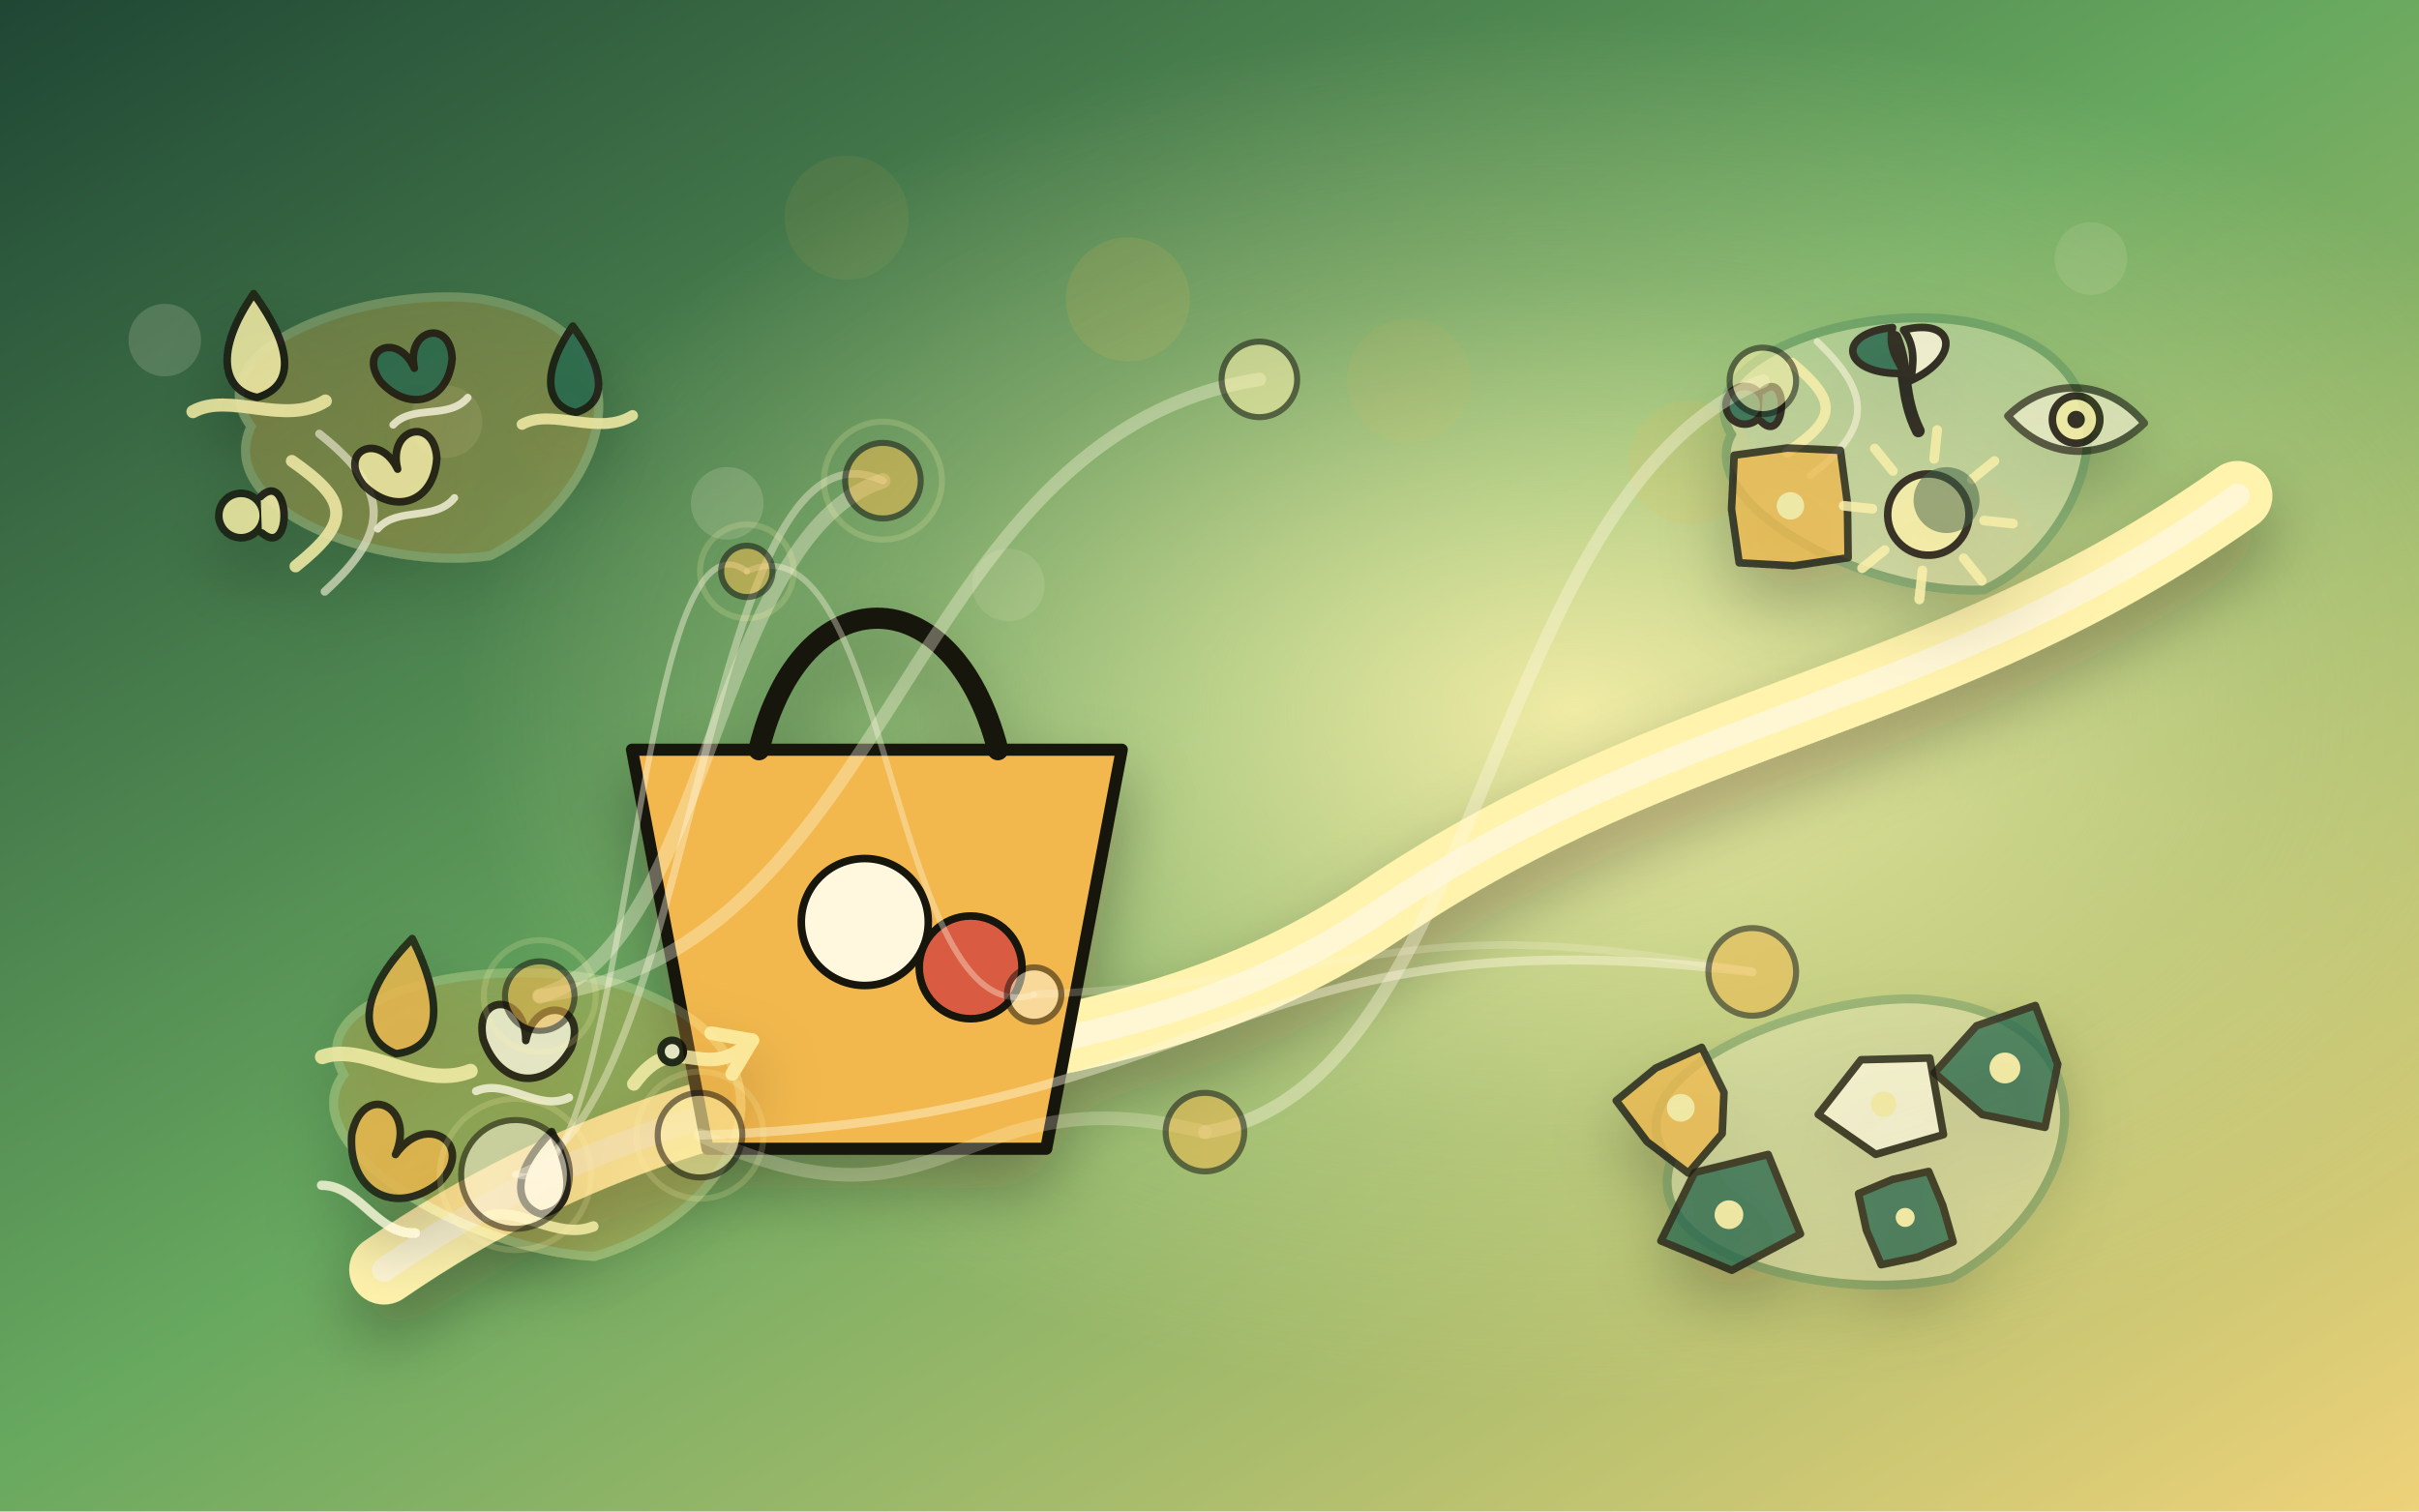
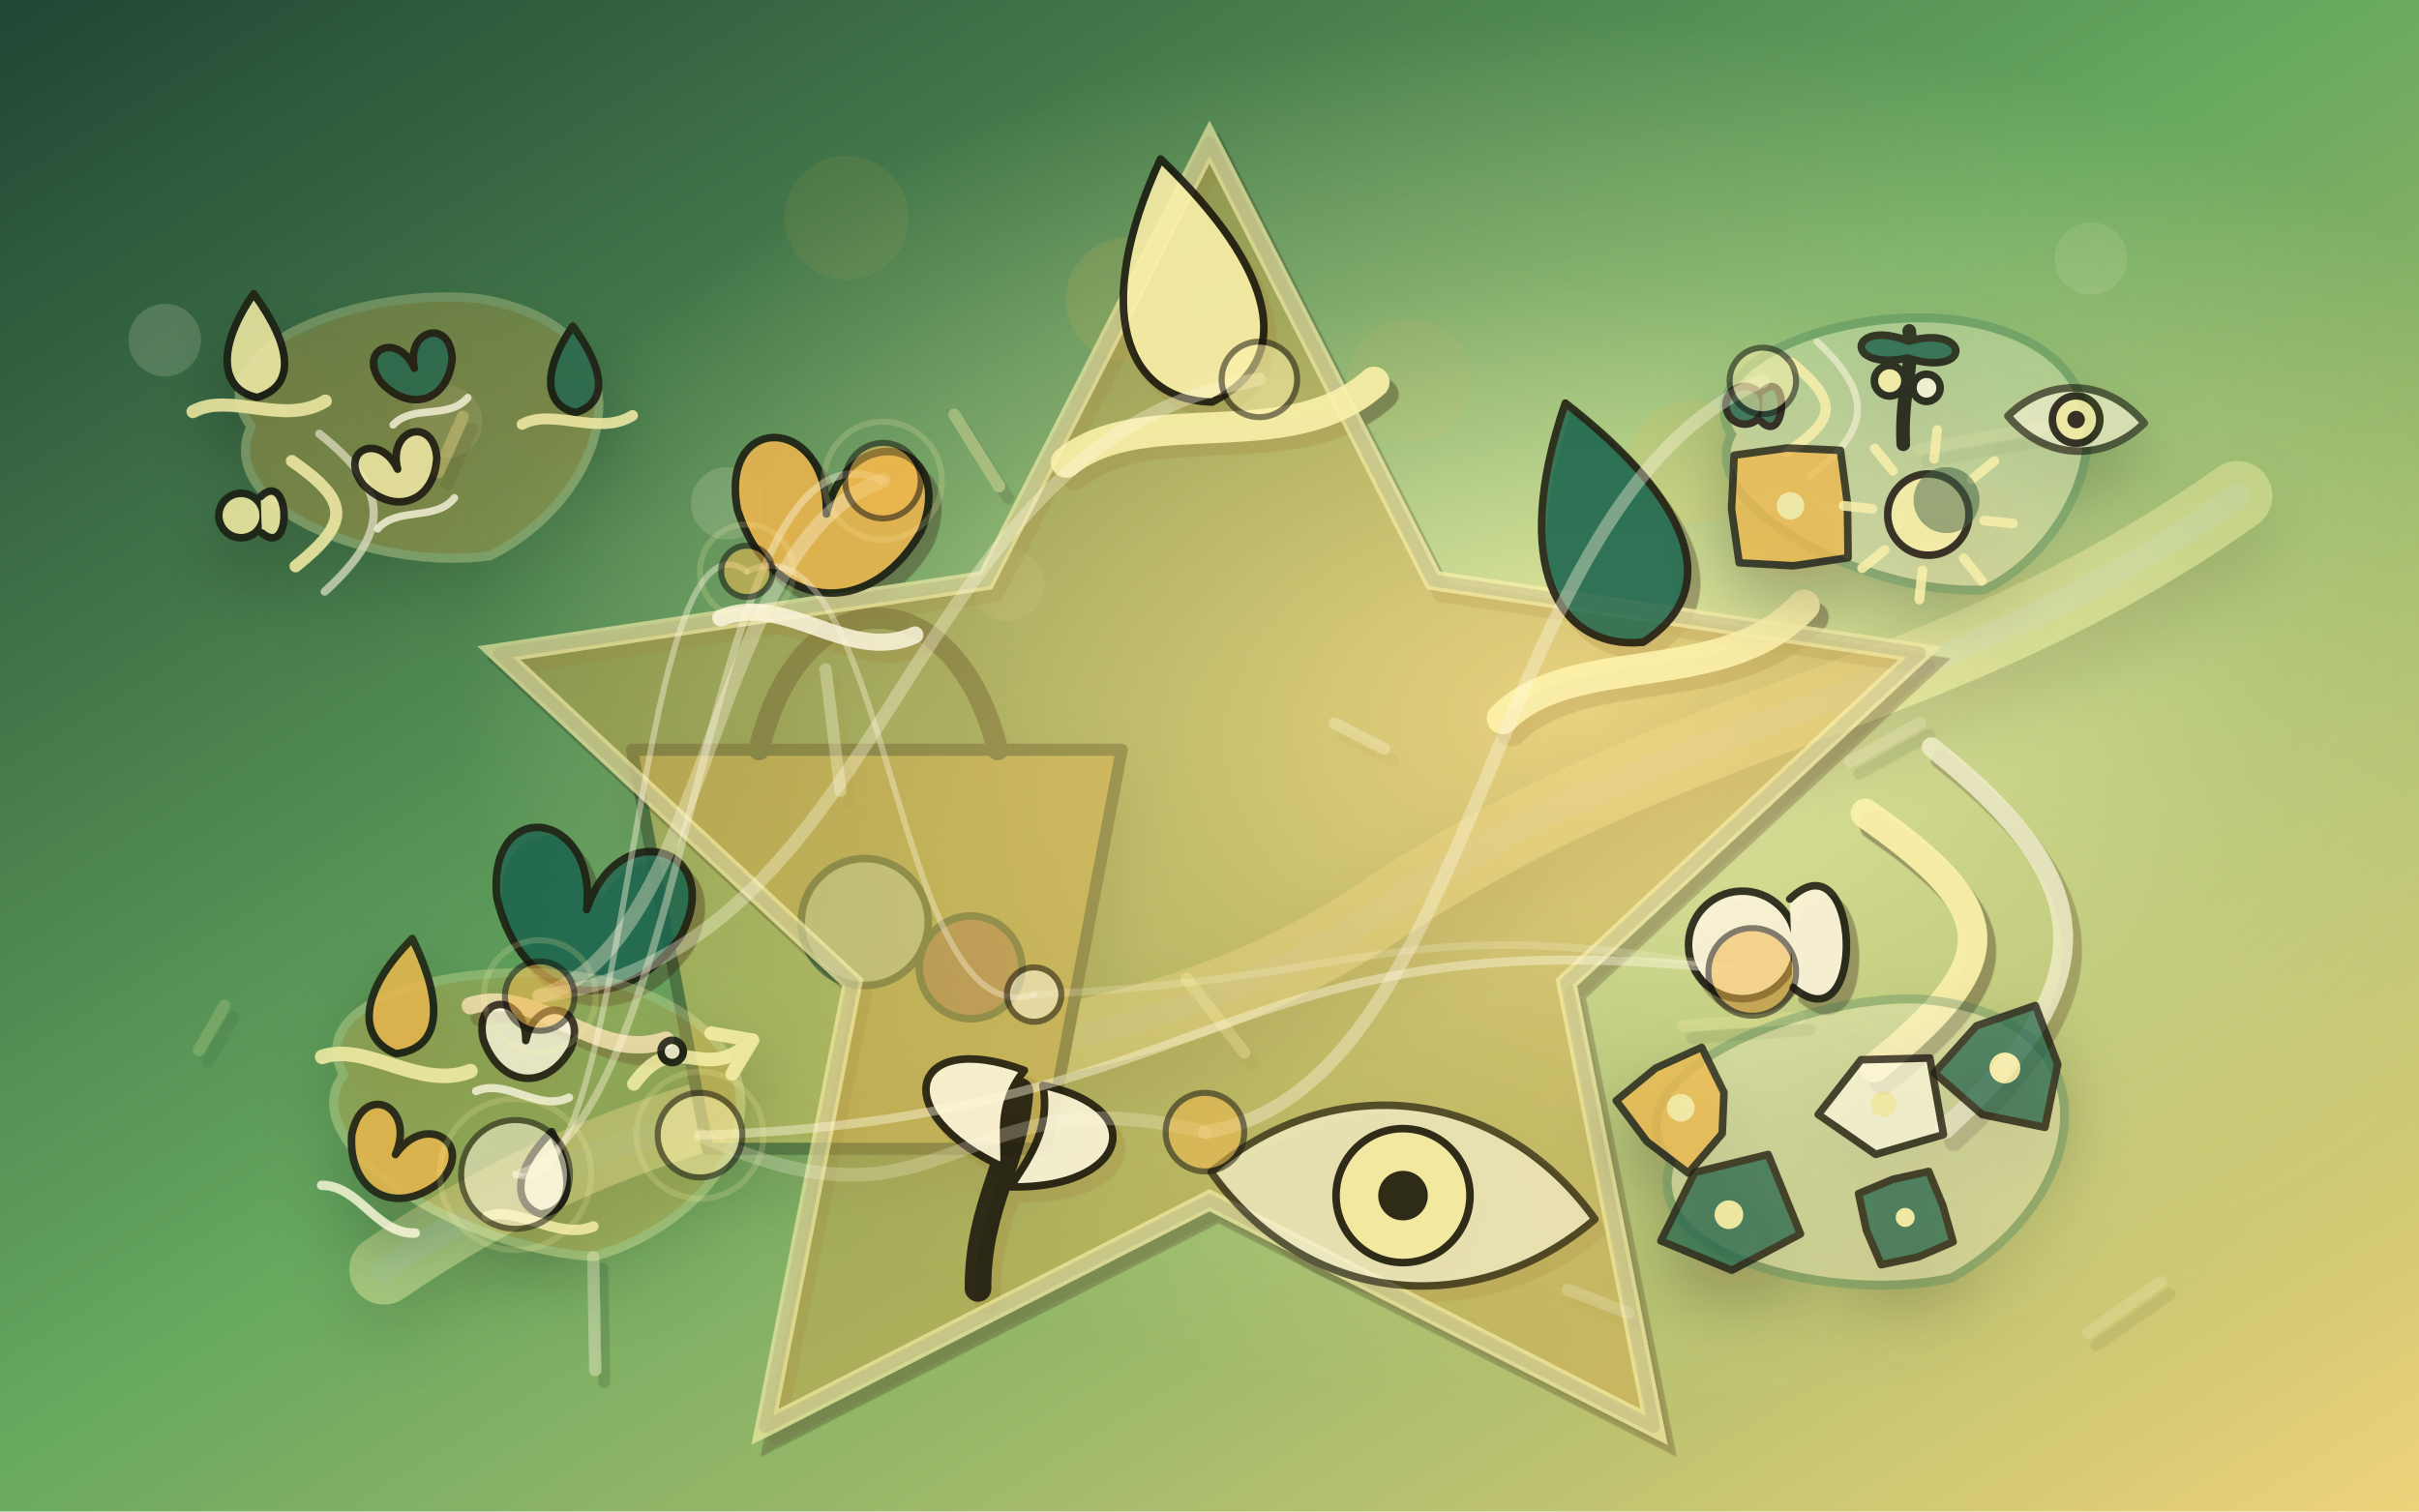
<svg xmlns="http://www.w3.org/2000/svg" width="1600" height="1000" viewBox="0 0 1600 1000" role="img" aria-labelledby="title desc">
  <defs>
    <linearGradient id="posterBg" x1="0" y1="0" x2="1" y2="1">
      <stop offset="0%" stop-color="#1f4634" />
      <stop offset="48%" stop-color="#67a85f" />
      <stop offset="100%" stop-color="#efd27a" />
    </linearGradient>
    <radialGradient id="warmGlow" cx="65%" cy="47%" r="46%">
      <stop offset="0%" stop-color="#fff3ad" stop-opacity=".88" />
      <stop offset="62%" stop-color="#fff3ad" stop-opacity=".24" />
      <stop offset="100%" stop-color="#fff3ad" stop-opacity="0" />
    </radialGradient>
    <filter id="posterShadow" x="-20%" y="-20%" width="140%" height="150%">
      <feDropShadow dx="0" dy="22" stdDeviation="22" flood-color="#140d08" flood-opacity=".32" />
    </filter>
    <filter id="hardInk" x="-20%" y="-20%" width="140%" height="150%">
      <feDropShadow dx="6" dy="8" stdDeviation="0" flood-color="#12100c" flood-opacity=".34" />
    </filter>
    <style>
      .ink { stroke: #16120d; stroke-width: 8; stroke-linecap: round; stroke-linejoin: round; }
      .thin { stroke: #16120d; stroke-width: 5; stroke-linecap: round; stroke-linejoin: round; }
    </style>
  </defs>
  <rect width="1600" height="1000" fill="url(#posterBg)" />
  <rect width="1600" height="1000" fill="url(#warmGlow)" />
  <circle cx="560" cy="144" r="41" fill="#f2b84d" opacity="0.08" />
  <circle cx="1383" cy="171" r="24" fill="#fff8df" opacity="0.11" />
  <circle cx="746" cy="198" r="41" fill="#f2b84d" opacity="0.13" />
  <circle cx="109" cy="225" r="24" fill="#fff8df" opacity="0.16" />
  <circle cx="932" cy="252" r="41" fill="#f2b84d" opacity="0.08" />
  <circle cx="295" cy="279" r="24" fill="#fff8df" opacity="0.11" />
  <circle cx="1118" cy="306" r="41" fill="#f2b84d" opacity="0.13" />
  <circle cx="481" cy="333" r="24" fill="#fff8df" opacity="0.16" />
  <circle cx="1304" cy="360" r="41" fill="#f2b84d" opacity="0.08" />
  <circle cx="667" cy="387" r="24" fill="#fff8df" opacity="0.11" />
-   <g filter="url(#posterShadow)">
+   <g filter="url(#posterShadow)" opacity=".36">
    <g id="poster-growth-market-river">
      <path d="M254 840 C510 664 710 740 914 602 C1110 470 1282 468 1480 328" fill="none" stroke="#fff3ad" stroke-width="46" stroke-linecap="round" />
      <path d="M254 840 C510 664 710 740 914 602 C1110 470 1282 468 1480 328" fill="none" stroke="#fff8df" stroke-width="16" stroke-linecap="round" opacity=".78" />
      <path d="M418 496 L742 496 L692 760 L468 760Z" fill="#f2b84d" class="ink" />
      <path d="M502 496 C530 380 630 380 660 496" fill="none" stroke="#16120d" stroke-width="14" stroke-linecap="round" />
      <circle cx="572" cy="610" r="42" fill="#fff8df" class="thin" />
      <circle cx="642" cy="640" r="34" fill="#d95b42" class="thin" />
    </g>
  </g>
+   <g id="pair-signature-mural" filter="url(#hardInk)">
+     <g opacity=".98">
+       <path d="M800 94 L948 384 L1270 432 L1036 650 L1094 944 L800 794 L506 944 L564 650 L330 432 L652 384Z" fill="#f2b84d" opacity=".32" class="ink" />
+       <path d="M800 94 L948 384 L1270 432 L1036 650 L1094 944 L800 794 L506 944 L564 650 L330 432 L652 384Z" fill="none" stroke="#fff3ad" stroke-width="13" opacity=".62" />
+       <g transform="rotate(-12.0 788.0 201.0)">
+         <g opacity=".86">
+           <path d="M788.0 103.0 C721.6 191.5 732.7 254.7 788.0 267.4 C848.0 251.6 848.0 191.5 788.0 103.0Z" fill="#fff3ad" class="thin" />
+           <path d="M685.3 286.3 C743.8 256.3 829.1 314.8 895.4 276.8" fill="none" stroke="#fff3ad" stroke-width="20.5" stroke-linecap="round" />
+         </g>
+       </g>
+       <g transform="rotate(-9.0 547.0 356.0)">
+         <g transform="rotate(16 547.0 356.0)" opacity=".84">
+           <path d="M486.0 344.7 C465.6 281.4 538.0 274.6 544.7 340.2 C551.5 274.6 626.1 281.4 608.0 344.7 C580.9 408.0 515.4 408.0 486.0 344.7Z" fill="#f2b84d" class="thin" />
+           <path d="M483.7 417.0 C524.4 394.4 571.9 437.4 612.5 412.5" fill="none" stroke="#fff8df" stroke-width="11.3" stroke-linecap="round" />
+         </g>
+       </g>
+       <g transform="rotate(-18.0 1066.0 361.0)">
+         <g opacity=".86">
+           <path d="M1066.0 261.8 C998.8 351.4 1010.0 415.4 1066.0 428.2 C1126.8 412.2 1126.8 351.4 1066.0 261.8Z" fill="#23664f" class="thin" />
+           <path d="M962.0 447.4 C1021.2 417.0 1107.6 476.2 1174.8 437.8" fill="none" stroke="#fff3ad" stroke-width="20.8" stroke-linecap="round" />
+         </g>
+       </g>
+       <g transform="rotate(11.0 387.0 618.0)">
+         <g transform="rotate(1 387.0 618.0)" opacity=".84">
+           <path d="M324.9 606.5 C304.2 542.1 377.8 535.2 384.7 601.9 C391.6 535.2 467.5 542.1 449.1 606.5 C421.5 670.9 354.8 670.9 324.9 606.5Z" fill="#23664f" class="thin" />
+           <path d="M322.6 680.1 C364.0 657.1 412.3 700.8 453.7 675.5" fill="none" stroke="#fff8df" stroke-width="11.5" stroke-linecap="round" />
+         </g>
+       </g>
+       <g transform="rotate(-2.0 1214.0 623.0)">
+         <g opacity=".86">
+           <circle cx="1152.4" cy="623.0" r="35.6" fill="#fff8df" class="thin" />
+           <path d="M1184.8 593.8 C1233.4 550.1 1233.4 695.9 1184.8 652.2" fill="#fff8df" class="thin" />
+           <path d="M1236.7 538.8 C1327.4 606.8 1327.4 639.2 1236.7 707.2" fill="none" stroke="#fff3ad" stroke-width="19.4" stroke-linecap="round" />
+           <path d="M1282.0 496.6 C1392.2 590.6 1392.2 655.4 1282.0 749.4" fill="none" stroke="#fff8df" stroke-width="13.0" stroke-linecap="round" opacity=".72" />
+         </g>
+       </g>
+       <g transform="rotate(15.0 661.0 786.0)">
+         <g transform="rotate(-3 661.0 786.0)" opacity=".86">
+           <path d="M661.0 853.9 C649.3 800.0 668.0 764.9 661.0 720.5" fill="none" stroke="#16120d" stroke-width="17.6" stroke-linecap="round" />
+           <path d="M661.0 772.0 C576.8 753.2 581.4 694.7 661.0 706.4 C647.0 734.5 658.7 753.2 661.0 772.0Z" fill="#fff8df" class="thin" />
+           <path d="M668.0 783.7 C742.9 769.6 749.9 713.5 675.0 713.5 C686.7 741.5 675.0 764.9 668.0 783.7Z" fill="#fff8df" class="thin" />
+         </g>
+       </g>
+       <g transform="rotate(7.0 928.0 791.0)">
+         <g opacity=".84">
+           <path d="M800.1 791.0 C872.2 712.3 983.8 712.3 1055.9 791.0 C983.8 869.7 872.2 869.7 800.1 791.0Z" fill="#fff8df" opacity=".74" class="thin" />
+           <circle cx="928.0" cy="791.0" r="44.3" fill="#fff3ad" class="thin" />
+           <circle cx="928.0" cy="791.0" r="16.4" fill="#16120d" />
+         </g>
+       </g>
+       <path d="M1268.0 290.0 L1352.0 290.0" stroke="#fff3ad" stroke-width="8" stroke-linecap="round" opacity="0.18" transform="rotate(170 1310.0 290.0)" />
+       <path d="M1035.5 861.0 L1078.5 861.0" stroke="#fff8df" stroke-width="8" stroke-linecap="round" opacity="0.23" transform="rotate(21 1057.0 861.0)" />
+       <path d="M773.0 672.0 L835.0 672.0" stroke="#fff3ad" stroke-width="8" stroke-linecap="round" opacity="0.28" transform="rotate(52 804.0 672.0)" />
+       <path d="M510.5 483.0 L591.5 483.0" stroke="#fff8df" stroke-width="8" stroke-linecap="round" opacity="0.33" transform="rotate(83 551.0 483.0)" />
+       <path d="M278.0 294.0 L318.0 294.0" stroke="#fff3ad" stroke-width="8" stroke-linecap="round" opacity="0.38" transform="rotate(114 298.0 294.0)" />
+       <path d="M1375.5 865.0 L1434.5 865.0" stroke="#fff8df" stroke-width="8" stroke-linecap="round" opacity="0.18" transform="rotate(145 1405.0 865.0)" />
+       <path d="M1113.0 676.0 L1191.0 676.0" stroke="#fff3ad" stroke-width="8" stroke-linecap="round" opacity="0.23" transform="rotate(176 1152.0 676.0)" />
+       <path d="M880.5 487.0 L917.5 487.0" stroke="#fff8df" stroke-width="8" stroke-linecap="round" opacity="0.28" transform="rotate(27 899.0 487.0)" />
+       <path d="M618.0 298.0 L674.0 298.0" stroke="#fff3ad" stroke-width="8" stroke-linecap="round" opacity="0.33" transform="rotate(58 646.0 298.0)" />
+       <path d="M355.5 869.0 L430.5 869.0" stroke="#fff8df" stroke-width="8" stroke-linecap="round" opacity="0.38" transform="rotate(89 393.0 869.0)" />
+       <path d="M123.0 680.0 L157.0 680.0" stroke="#fff3ad" stroke-width="8" stroke-linecap="round" opacity="0.18" transform="rotate(120 140.0 680.0)" />
+       <path d="M1220.5 491.0 L1273.5 491.0" stroke="#fff8df" stroke-width="8" stroke-linecap="round" opacity="0.23" transform="rotate(151 1247.0 491.0)" />
+     </g>
+   </g>
  <g id="semantic-layer-icons" filter="url(#posterShadow)">
    <g transform="rotate(-2.0 284.0 278.0)" opacity=".92">
      <path d="M166.0 278.0 C129.0 224.0 247.0 187.0 321.0 199.0 C439.0 224.0 402.0 332.0 321.0 369.0 C247.0 377.0 139.0 332.0 166.0 278.0Z" fill="#f2b84d" opacity=".28" stroke="#fff3ad" stroke-width="6" />
      <g opacity=".86">
        <path d="M170.8 190.3 C143.1 227.3 147.7 253.7 170.8 259.0 C195.9 252.4 195.9 227.3 170.8 190.3Z" fill="#fff3ad" class="thin" />
        <path d="M127.9 266.9 C152.3 254.3 188.0 278.8 215.7 262.9" fill="none" stroke="#fff3ad" stroke-width="8.6" stroke-linecap="round" />
      </g>
      <g transform="rotate(-16 277.9 249.2)" opacity=".84">
        <path d="M253.1 244.6 C244.8 218.9 274.2 216.1 277.0 242.8 C279.7 216.1 310.1 218.9 302.7 244.6 C291.7 270.4 265.0 270.4 253.1 244.6Z" fill="#23664f" class="thin" />
        <path d="M252.1 274.1 C268.7 264.9 288.0 282.4 304.6 272.2" fill="none" stroke="#fff8df" stroke-width="5.0" stroke-linecap="round" />
      </g>
      <g opacity=".86">
        <path d="M381.0 219.1 C357.9 249.9 361.8 271.9 381.0 276.3 C401.9 270.8 401.9 249.9 381.0 219.1Z" fill="#23664f" class="thin" />
        <path d="M345.2 282.9 C365.6 272.5 395.3 292.8 418.4 279.6" fill="none" stroke="#fff3ad" stroke-width="7.2" stroke-linecap="round" />
      </g>
      <g opacity=".86">
        <circle cx="157.3" cy="336.7" r="14.7" fill="#fff3ad" class="thin" />
        <path d="M170.7 324.6 C190.8 306.5 190.8 366.8 170.7 348.7" fill="#fff3ad" class="thin" />
        <path d="M192.2 301.8 C229.7 330.0 229.7 343.4 192.2 371.5" fill="none" stroke="#fff3ad" stroke-width="8.0" stroke-linecap="round" />
        <path d="M210.9 284.4 C256.5 323.3 256.5 350.1 210.9 388.9" fill="none" stroke="#fff8df" stroke-width="5.4" stroke-linecap="round" opacity=".72" />
      </g>
      <g transform="rotate(-18 264.9 315.7)" opacity=".84">
        <path d="M239.0 310.9 C230.3 284.0 261.1 281.1 263.9 309.0 C266.8 281.1 298.5 284.0 290.8 310.9 C279.3 337.8 251.5 337.8 239.0 310.9Z" fill="#fff3ad" class="thin" />
        <path d="M238.0 341.6 C255.3 332.0 275.5 350.2 292.7 339.7" fill="none" stroke="#fff8df" stroke-width="5.0" stroke-linecap="round" />
      </g>
    </g>
    <g transform="rotate(3.0 1270.0 294.0)" opacity=".92">
      <path d="M1145.0 294.0 C1113.0 247.0 1223.0 200.0 1302.0 212.0 C1427.0 232.0 1380.0 356.0 1317.0 388.0 C1238.0 396.0 1123.0 341.0 1145.0 294.0Z" fill="#fff8df" opacity=".28" stroke="#23664f" stroke-width="6" />
      <g opacity=".86">
        <circle cx="1152.9" cy="274.2" r="12.5" fill="#23664f" class="thin" />
        <path d="M1164.3 263.9 C1181.4 248.5 1181.4 299.8 1164.3 284.4" fill="#23664f" class="thin" />
        <path d="M1182.5 244.5 C1214.4 268.5 1214.4 279.9 1182.5 303.8" fill="none" stroke="#fff3ad" stroke-width="6.8" stroke-linecap="round" />
        <path d="M1198.5 229.7 C1237.2 262.8 1237.2 285.6 1198.5 318.6" fill="none" stroke="#fff8df" stroke-width="4.6" stroke-linecap="round" opacity=".72" />
      </g>
-       <g transform="rotate(-17 1258.9 254.2)" opacity=".86">
-         <path d="M1258.9 286.6 C1253.3 260.9 1262.2 244.1 1258.9 222.8" fill="none" stroke="#16120d" stroke-width="8.4" stroke-linecap="round" />
-         <path d="M1258.9 247.4 C1218.5 238.5 1220.8 210.5 1258.9 216.1 C1252.1 229.5 1257.7 238.5 1258.9 247.4Z" fill="#23664f" class="thin" />
-         <path d="M1262.2 253.0 C1298.1 246.3 1301.4 219.4 1265.6 219.4 C1271.2 232.9 1265.6 244.1 1262.2 253.0Z" fill="#fff8df" class="thin" />
+       <g opacity=".88">
+         <path d="M1258.9 294.5 C1255.5 260.9 1263.3 244.1 1258.9 219.4" fill="none" stroke="#16120d" stroke-width="9.0" stroke-linecap="round" />
+         <path d="M1258.9 226.2 C1218.5 212.7 1216.3 248.6 1258.9 237.4 C1302.5 248.6 1299.2 212.7 1258.9 226.2Z" fill="#23664f" class="thin" />
+         <circle cx="1247.7" cy="253.0" r="10.1" fill="#fff3ad" class="thin" />
+         <circle cx="1272.3" cy="256.4" r="9.0" fill="#fff8df" class="thin" />
      </g>
      <g opacity=".84">
        <path d="M1327.0 272.2 C1352.5 244.3 1391.9 244.3 1417.4 272.2 C1391.9 300.0 1352.5 300.0 1327.0 272.2Z" fill="#fff8df" opacity=".74" class="thin" />
        <circle cx="1372.2" cy="272.2" r="15.7" fill="#fff3ad" class="thin" />
        <circle cx="1372.2" cy="272.2" r="5.8" fill="#16120d" />
      </g>
      <g opacity=".78">
        <polygon points="1226.4,371.4 1190.7,378.6 1154.6,378.5 1147.7,343.2 1147.6,307.6 1182.5,301.0 1217.6,300.7 1224.0,335.2" fill="#f2b84d" class="thin" />
        <circle cx="1186.5" cy="339.1" r="9.1" fill="#fff3ad" />
      </g>
      <g opacity=".84">
        <path d="M1314.9 342.1 L1334.1 343.1" stroke="#fff3ad" stroke-width="6.4" stroke-linecap="round" />
        <path d="M1302.7 367.7 L1315.5 382.0" stroke="#fff3ad" stroke-width="6.4" stroke-linecap="round" />
        <path d="M1275.9 377.2 L1274.9 396.4" stroke="#fff3ad" stroke-width="6.4" stroke-linecap="round" />
        <path d="M1250.3 365.0 L1236.0 377.8" stroke="#fff3ad" stroke-width="6.4" stroke-linecap="round" />
        <path d="M1240.8 338.2 L1221.6 337.2" stroke="#fff3ad" stroke-width="6.4" stroke-linecap="round" />
        <path d="M1253.0 312.5 L1240.2 298.3" stroke="#fff3ad" stroke-width="6.4" stroke-linecap="round" />
        <path d="M1279.8 303.1 L1280.8 283.9" stroke="#fff3ad" stroke-width="6.4" stroke-linecap="round" />
        <path d="M1305.4 315.3 L1319.7 302.4" stroke="#fff3ad" stroke-width="6.4" stroke-linecap="round" />
        <circle cx="1277.9" cy="340.1" r="26.9" fill="#fff3ad" class="thin" />
        <circle cx="1289.4" cy="329.9" r="21.8" fill="#1f4634" opacity=".5" />
      </g>
    </g>
    <g transform="rotate(8.0 363.0 730.0)" opacity=".92">
      <path d="M226.0 730.0 C187.0 678.0 319.0 634.0 402.0 646.0 C539.0 673.0 495.0 787.0 407.0 826.0 C324.0 834.0 197.0 782.0 226.0 730.0Z" fill="#f2b84d" opacity=".28" stroke="#fff3ad" stroke-width="6" />
      <g opacity=".86">
        <path d="M258.4 634.6 C227.3 676.0 232.5 705.6 258.4 711.5 C286.5 704.1 286.5 676.0 258.4 634.6Z" fill="#f2b84d" class="thin" />
        <path d="M210.3 720.4 C237.6 706.3 277.6 733.7 308.7 716.0" fill="none" stroke="#fff3ad" stroke-width="9.6" stroke-linecap="round" />
      </g>
      <g transform="rotate(-2 343.5 698.4)" opacity=".84">
        <path d="M314.3 693.0 C304.6 662.8 339.2 659.6 342.4 690.9 C345.6 659.6 381.3 662.8 372.6 693.0 C359.7 723.3 328.4 723.3 314.3 693.0Z" fill="#fff8df" class="thin" />
        <path d="M313.2 727.6 C332.7 716.8 355.4 737.3 374.8 725.4" fill="none" stroke="#fff8df" stroke-width="5.4" stroke-linecap="round" />
      </g>
      <g opacity=".86">
        <path d="M416.9 709.4 C439.9 666.2 462.0 705.8 490.5 669.9" fill="none" stroke="#fff3ad" stroke-width="9.0" stroke-linecap="round" />
        <path d="M490.5 669.9 L462.9 669.0 M490.5 669.9 L480.4 693.8" fill="none" stroke="#fff3ad" stroke-width="9.0" stroke-linecap="round" />
        <circle cx="439.0" cy="684.6" r="7.4" fill="#fff8df" class="thin" />
      </g>
      <g transform="rotate(21 265.4 786.1)" opacity=".84">
        <path d="M232.4 780.0 C221.4 745.8 260.5 742.2 264.1 777.5 C267.8 742.2 308.1 745.8 298.3 780.0 C283.7 814.1 248.3 814.1 232.4 780.0Z" fill="#f2b84d" class="thin" />
        <path d="M231.2 819.0 C253.2 806.8 278.8 830.0 300.7 816.6" fill="none" stroke="#fff8df" stroke-width="6.1" stroke-linecap="round" />
      </g>
      <g opacity=".86">
        <path d="M367.5 748.2 C345.2 777.9 348.9 799.1 367.5 803.3 C387.6 798.0 387.6 777.9 367.5 748.2Z" fill="#fff8df" class="thin" />
        <path d="M333.0 809.7 C352.6 799.6 381.3 819.2 403.5 806.5" fill="none" stroke="#fff3ad" stroke-width="6.9" stroke-linecap="round" />
      </g>
    </g>
    <g transform="rotate(-7.0 1240.0 752.0)" opacity=".92">
      <path d="M1104.0 752.0 C1065.0 692.0 1201.0 653.0 1279.0 665.0 C1415.0 692.0 1376.0 812.0 1279.0 851.0 C1201.0 859.0 1075.0 812.0 1104.0 752.0Z" fill="#fff8df" opacity=".28" stroke="#23664f" stroke-width="6" />
      <g opacity=".78">
        <polygon points="1140.1,737.7 1114.7,760.9 1090.1,736.9 1073.2,707.5 1101.8,689.3 1133.6,679.4 1144.6,710.8" fill="#f2b84d" class="thin" />
        <circle cx="1115.0" cy="717.4" r="9.2" fill="#fff3ad" />
      </g>
      <g opacity=".78">
        <polygon points="1285.3,756.2 1239.2,763.7 1204.7,732.9 1237.2,700.4 1282.5,704.8" fill="#fff8df" class="thin" />
        <circle cx="1248.5" cy="731.4" r="8.4" fill="#fff3ad" />
      </g>
      <g opacity=".78">
        <polygon points="1366.0,719.2 1352.5,759.6 1312.3,746.1 1284.3,714.9 1315.8,687.4 1356.0,678.8" fill="#23664f" class="thin" />
        <circle cx="1331.0" cy="717.4" r="10.2" fill="#fff3ad" />
      </g>
      <g opacity=".78">
        <polygon points="1183.4,809.9 1135.4,828.2 1091.2,803.2 1118.9,761.0 1168.6,755.1" fill="#23664f" class="thin" />
        <circle cx="1138.0" cy="791.5" r="9.5" fill="#fff3ad" />
      </g>
      <g opacity=".78">
        <polygon points="1283.0,827.4 1258.7,834.5 1233.9,836.6 1227.0,812.7 1224.8,788.1 1248.4,781.5 1272.6,779.2 1279.1,802.5" fill="#23664f" class="thin" />
        <circle cx="1253.5" cy="807.5" r="6.3" fill="#fff3ad" />
      </g>
    </g>
  </g>
  <g id="root-constellation">
    <path d="M833.0 251.0 C595.0 289.0 595.0 628.0 357.0 659.0" fill="none" stroke="#fff8df" stroke-width="9" stroke-linecap="round" opacity="0.35" />
    <path d="M357.0 659.0 C470.5 625.0 470.5 356.0 584.0 318.0" fill="none" stroke="#fff8df" stroke-width="10" stroke-linecap="round" opacity="0.36" />
    <path d="M584.0 318.0 C462.5 262.0 462.5 743.0 341.0 777.0" fill="none" stroke="#fff8df" stroke-width="5" stroke-linecap="round" opacity="0.40" />
    <path d="M341.0 777.0 C417.5 807.0 417.5 322.0 494.0 378.0" fill="none" stroke="#fff8df" stroke-width="4" stroke-linecap="round" opacity="0.42" />
    <path d="M494.0 378.0 C589.0 335.0 589.0 688.0 684.0 658.0" fill="none" stroke="#fff8df" stroke-width="4" stroke-linecap="round" opacity="0.37" />
    <path d="M684.0 658.0 C921.5 647.0 921.5 600.0 1159.0 643.0" fill="none" stroke="#fff8df" stroke-width="5" stroke-linecap="round" opacity="0.22" />
    <path d="M1159.0 643.0 C811.0 601.0 811.0 740.0 463.0 751.0" fill="none" stroke="#fff8df" stroke-width="6" stroke-linecap="round" opacity="0.43" />
    <path d="M463.0 751.0 C630.0 828.0 630.0 707.0 797.0 749.0" fill="none" stroke="#fff8df" stroke-width="9" stroke-linecap="round" opacity="0.25" />
    <path d="M797.0 749.0 C981.5 720.0 981.5 329.0 1166.0 252.0" fill="none" stroke="#fff8df" stroke-width="9" stroke-linecap="round" opacity="0.38" />
    <circle cx="833.0" cy="251.0" r="25" fill="#fff3ad" opacity=".52" stroke="#16120d" stroke-width="4" />
    <circle cx="357.0" cy="659.0" r="23" fill="#f2b84d" opacity=".52" stroke="#16120d" stroke-width="4" />
    <circle cx="357.0" cy="659.0" r="37" fill="none" stroke="#fff3ad" stroke-width="4" opacity=".18" />
    <circle cx="584.0" cy="318.0" r="25" fill="#f2b84d" opacity=".52" stroke="#16120d" stroke-width="4" />
    <circle cx="584.0" cy="318.0" r="39" fill="none" stroke="#fff3ad" stroke-width="4" opacity=".18" />
    <circle cx="341.0" cy="777.0" r="36" fill="#fff8df" opacity=".52" stroke="#16120d" stroke-width="4" />
    <circle cx="341.0" cy="777.0" r="50" fill="none" stroke="#fff3ad" stroke-width="4" opacity=".18" />
    <circle cx="494.0" cy="378.0" r="17" fill="#f2b84d" opacity=".52" stroke="#16120d" stroke-width="4" />
    <circle cx="494.0" cy="378.0" r="31" fill="none" stroke="#fff3ad" stroke-width="4" opacity=".18" />
    <circle cx="684.0" cy="658.0" r="18" fill="#fff8df" opacity=".52" stroke="#16120d" stroke-width="4" />
    <circle cx="1159.0" cy="643.0" r="29" fill="#f2b84d" opacity=".52" stroke="#16120d" stroke-width="4" />
    <circle cx="463.0" cy="751.0" r="28" fill="#fff3ad" opacity=".52" stroke="#16120d" stroke-width="4" />
    <circle cx="463.0" cy="751.0" r="42" fill="none" stroke="#fff3ad" stroke-width="4" opacity=".18" />
    <circle cx="797.0" cy="749.0" r="26" fill="#f2b84d" opacity=".52" stroke="#16120d" stroke-width="4" />
    <circle cx="1166.0" cy="252.0" r="22" fill="#fff3ad" opacity=".52" stroke="#16120d" stroke-width="4" />
  </g>
</svg>
